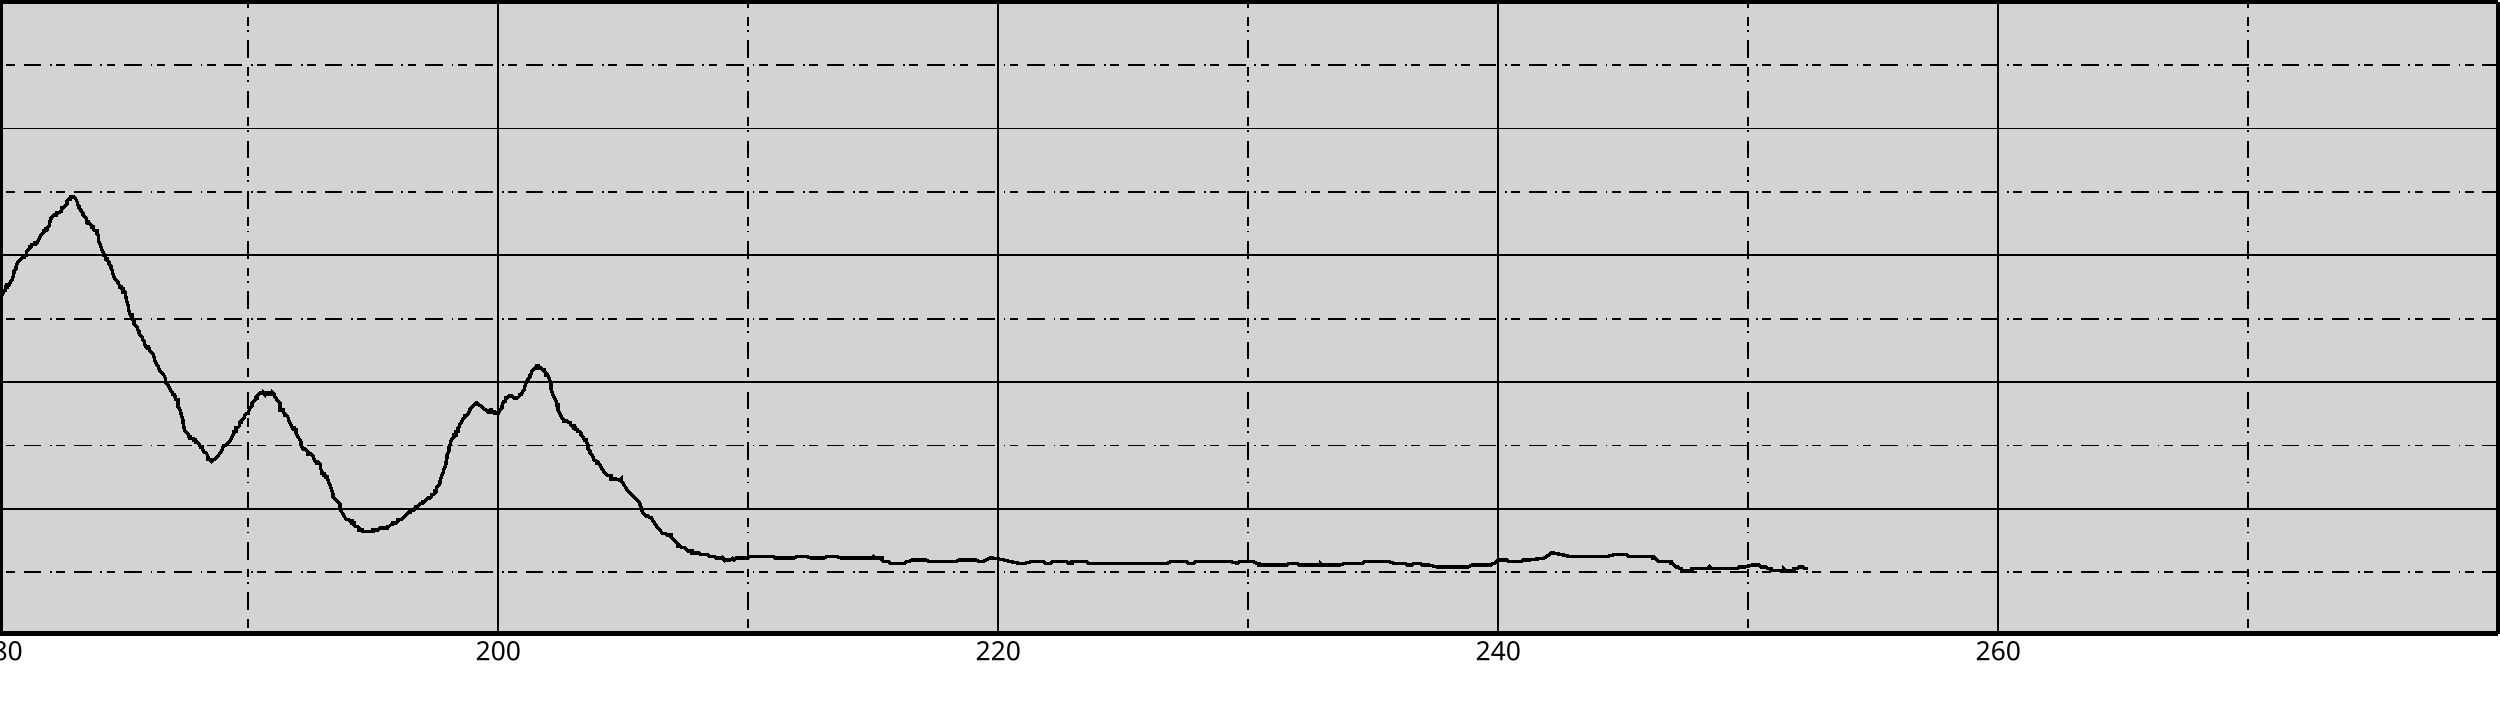
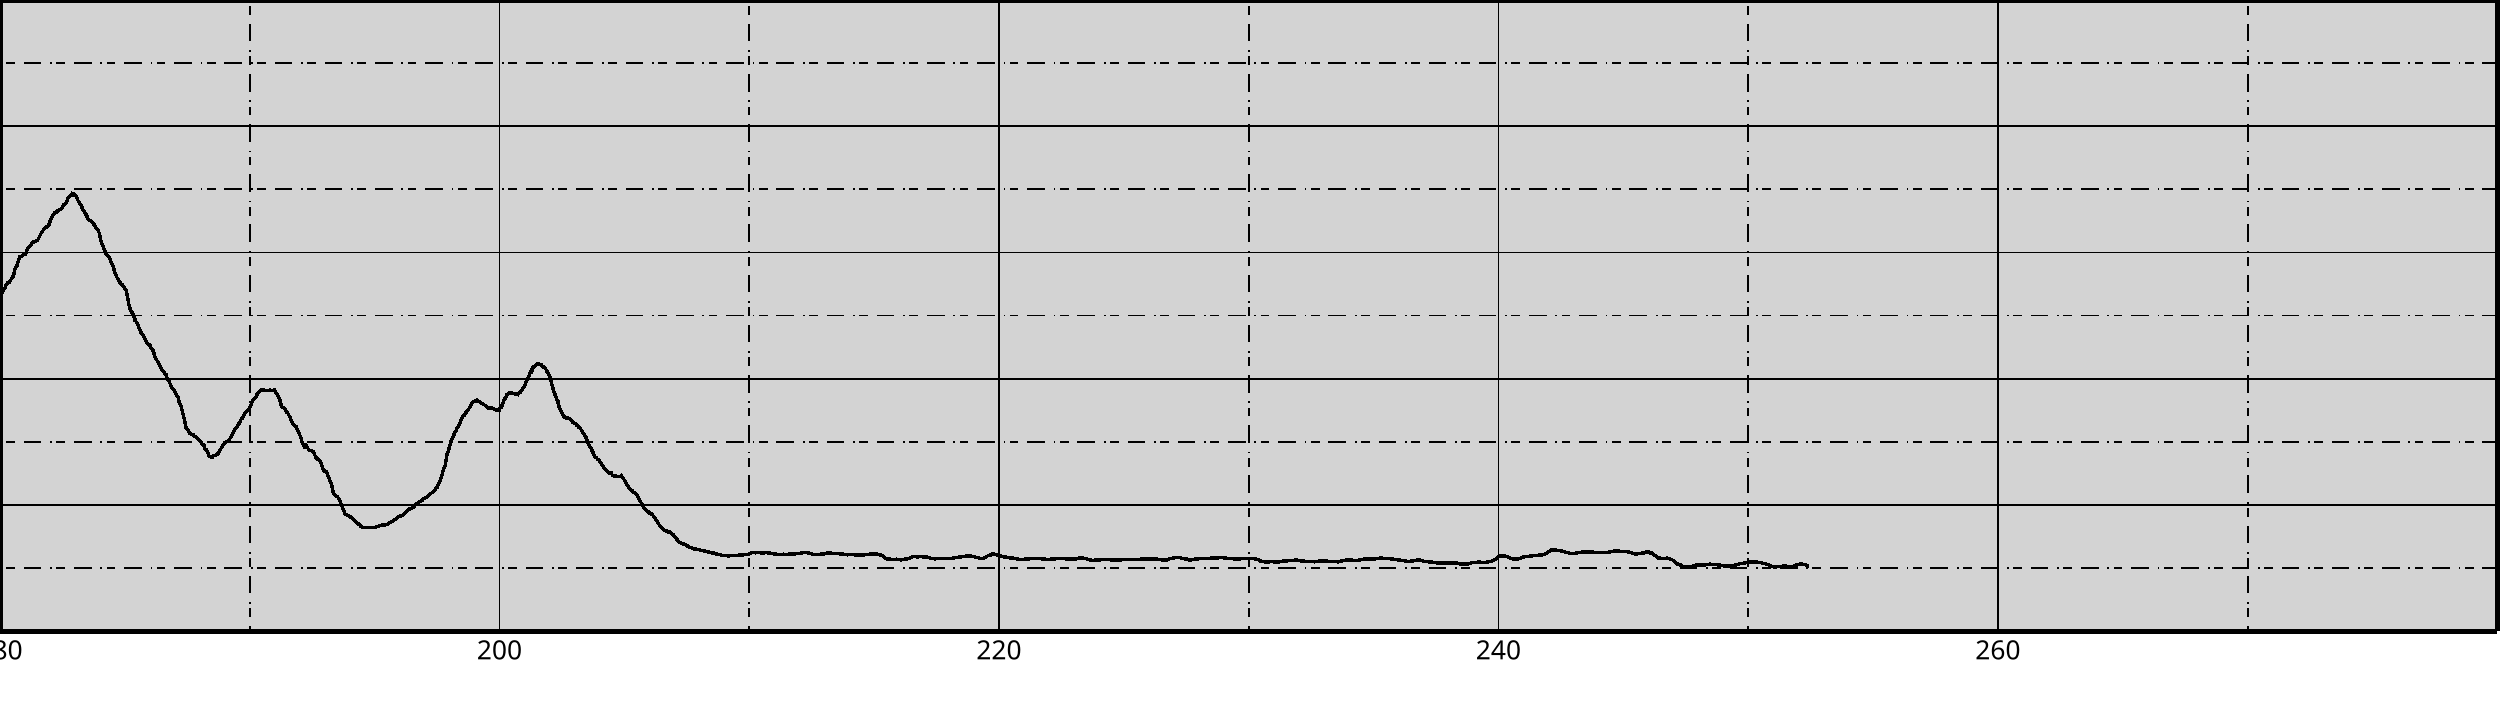
<svg xmlns="http://www.w3.org/2000/svg" height="400" width="1420">
  <g font-family="Libertinus Serif" font-size="15" id="world" shape-rendering="crispEdges">
    <g id="BG" />
    <g id="SB" transform="translate(0 360)">
-       <text text-anchor="middle" x="0" y="15">
+       <text text-anchor="middle" x="0" y="14.5">
180
</text>
-       <text text-anchor="middle" x="283" y="15">
+       <text text-anchor="middle" x="283.7" y="14.5">
200
</text>
-       <text text-anchor="middle" x="567" y="15">
+       <text text-anchor="middle" x="567.4" y="14.5">
220
</text>
-       <text text-anchor="middle" x="851" y="15">
+       <text text-anchor="middle" x="851.1" y="14.5">
240
</text>
-       <text text-anchor="middle" x="1135" y="15">
+       <text text-anchor="middle" x="1134.8" y="14.5">
260
</text>
    </g>
-     <g id="SD" transform="translate(0 360) scale(1 -1) scale(1 1)">
-       <path d="M0,0 L0,359 L1419,359 L1419,0 L0,0" fill="lightgray" id="bg" />
-       <path d="M0,0 L1419,0" stroke="black" stroke-width="3" />
-       <path d="M0,0 L0,359" stroke="black" stroke-width="3" />
-       <path d="M0,359 L1419,359" stroke="black" stroke-width="3" />
-       <path d="M1419,0 L1419,359" stroke="black" stroke-width="3" />
-       <path d="M0,0 L0,359" stroke="black" stroke-width="1" />
-       <path d="M283,0 L283,359" stroke="black" stroke-width="1" />
-       <path d="M567,0 L567,359" stroke="black" stroke-width="1" />
-       <path d="M851,0 L851,359" stroke="black" stroke-width="1" />
-       <path d="M1135,0 L1135,359" stroke="black" stroke-width="1" />
-       <path d="M141,0 L141,359" stroke="black" stroke-dasharray="1.0,2.5,5.0,5.0,10.0,5.0" />
-       <path d="M425,0 L425,359" stroke="black" stroke-dasharray="1.0,2.5,5.0,5.0,10.0,5.0" />
-       <path d="M709,0 L709,359" stroke="black" stroke-dasharray="1.0,2.5,5.0,5.0,10.0,5.0" />
-       <path d="M993,0 L993,359" stroke="black" stroke-dasharray="1.0,2.5,5.0,5.0,10.0,5.0" />
-       <path d="M1277,0 L1277,359" stroke="black" stroke-dasharray="1.0,2.5,5.0,5.0,10.0,5.0" />
-       <path d="M0,0 L1419,0" stroke="black" stroke-width="1" />
-       <path d="M0,71 L1419,71" stroke="black" stroke-width="1" />
-       <path d="M0,143 L1419,143" stroke="black" stroke-width="1" />
-       <path d="M0,215 L1419,215" stroke="black" stroke-width="1" />
-       <path d="M0,287 L1419,287" stroke="black" stroke-width="1" />
-       <path d="M0,35 L1419,35" stroke="black" stroke-dasharray="1.0,2.5,5.0,5.0,10.0,5.0" />
-       <path d="M0,107 L1419,107" stroke="black" stroke-dasharray="1.0,2.5,5.0,5.0,10.0,5.0" />
-       <path d="M0,179 L1419,179" stroke="black" stroke-dasharray="1.0,2.5,5.0,5.0,10.0,5.0" />
-       <path d="M0,251 L1419,251" stroke="black" stroke-dasharray="1.0,2.5,5.0,5.0,10.0,5.0" />
-       <path d="M0,323 L1419,323" stroke="black" stroke-dasharray="1.0,2.5,5.0,5.0,10.0,5.0" />
-       <path d="M0,190 L0,190 L0,191 L0,191 L0,191 L1,192 L2,194 L2,194 L2,194 L2,195 L2,195 L3,195 L3,197 L3,197 L4,197 L4,197 L4,198 L4,198 L5,198 L5,198 L5,198 L6,200 L6,200 L7,201 L7,201 L7,201 L8,205 L8,206 L9,207 L9,208 L10,211 L11,212 L11,212 L11,212 L12,213 L12,213 L12,213 L12,213 L13,214 L13,214 L13,214 L13,214 L14,214 L14,214 L14,215 L15,215 L15,217 L15,217 L16,218 L17,219 L17,219 L17,220 L17,220 L18,220 L18,220 L18,221 L18,221 L18,221 L19,221 L19,221 L19,221 L19,221 L19,221 L20,221 L20,221 L20,222 L21,222 L21,222 L23,226 L24,227 L24,227 L25,228 L25,229 L25,229 L25,229 L26,229 L26,229 L26,229 L26,229 L26,230 L27,230 L27,230 L27,230 L27,230 L27,231 L28,232 L28,233 L29,236 L30,237 L31,238 L31,238 L32,238 L32,238 L32,238 L32,239 L32,239 L33,239 L35,240 L35,240 L35,242 L36,242 L36,242 L37,243 L38,244 L38,245 L38,246 L39,247 L40,247 L40,247 L40,247 L40,248 L41,248 L41,248 L42,248 L42,248 L43,247 L44,245 L44,244 L45,243 L45,242 L46,241 L46,241 L46,241 L46,240 L46,240 L47,239 L47,238 L48,237 L48,237 L49,236 L49,235 L49,234 L50,234 L50,234 L50,233 L50,233 L50,233 L51,233 L51,233 L51,233 L52,232 L52,232 L52,232 L52,231 L53,231 L53,231 L53,230 L53,230 L54,229 L54,229 L55,229 L55,228 L55,227 L56,226 L56,225 L56,223 L57,221 L58,218 L59,216 L59,216 L59,215 L60,215 L60,214 L60,213 L61,213 L61,212 L62,211 L62,210 L63,209 L63,208 L64,206 L64,205 L65,202 L65,202 L66,201 L67,200 L67,200 L67,199 L68,198 L68,198 L68,197 L68,197 L69,197 L69,197 L69,197 L69,196 L69,196 L70,196 L70,195 L70,194 L71,194 L72,189 L73,186 L73,184 L74,181 L74,181 L75,181 L75,180 L75,179 L76,178 L76,176 L76,176 L77,175 L78,174 L78,173 L79,172 L79,171 L80,169 L80,169 L81,168 L81,167 L82,166 L82,165 L82,165 L83,163 L84,163 L84,162 L84,162 L85,162 L85,162 L85,161 L86,160 L86,160 L87,159 L88,155 L89,153 L90,152 L90,151 L91,149 L93,147 L94,145 L94,145 L94,143 L95,142 L96,140 L97,138 L97,138 L98,137 L98,136 L99,136 L99,136 L100,133 L101,133 L101,129 L102,128 L104,121 L104,120 L105,115 L106,114 L107,113 L107,112 L107,112 L107,112 L107,112 L108,112 L108,111 L108,111 L109,111 L109,111 L110,111 L110,110 L111,110 L111,109 L112,109 L113,108 L113,108 L113,108 L114,106 L115,106 L115,106 L115,105 L115,105 L116,103 L116,103 L117,103 L118,101 L118,99 L119,99 L120,98 L120,98 L121,99 L121,99 L121,99 L122,99 L122,99 L122,99 L123,100 L123,100 L123,100 L126,104 L127,107 L128,107 L129,108 L130,109 L131,110 L132,112 L133,114 L133,115 L134,115 L134,117 L135,117 L135,117 L135,117 L135,117 L135,117 L136,118 L136,120 L137,120 L137,120 L137,121 L138,122 L139,123 L139,123 L139,124 L139,124 L139,124 L140,125 L140,125 L141,125 L141,126 L142,128 L142,128 L143,129 L143,131 L143,131 L144,132 L144,132 L145,133 L145,133 L145,134 L146,134 L146,135 L147,136 L148,137 L148,137 L149,137 L150,136 L150,137 L151,136 L152,136 L152,136 L152,137 L153,137 L153,137 L154,136 L154,136 L154,136 L155,136 L155,137 L155,137 L156,136 L156,136 L156,136 L156,135 L156,135 L158,132 L159,131 L159,129 L159,127 L160,127 L161,127 L161,126 L162,125 L162,124 L163,124 L164,122 L164,121 L165,119 L166,117 L167,117 L167,116 L168,116 L168,116 L168,114 L171,109 L171,107 L172,105 L173,105 L174,104 L174,104 L174,104 L175,103 L175,103 L175,102 L175,102 L176,102 L176,102 L176,102 L176,102 L176,102 L177,102 L178,101 L178,101 L178,100 L179,98 L179,98 L179,98 L179,98 L180,98 L180,98 L180,98 L180,97 L180,97 L181,97 L181,97 L182,96 L182,95 L182,94 L183,92 L183,91 L183,91 L184,91 L184,90 L184,90 L185,90 L185,90 L185,89 L186,89 L186,88 L186,88 L188,83 L189,80 L189,78 L190,77 L191,76 L193,74 L193,71 L196,66 L196,66 L197,65 L197,65 L197,65 L198,65 L198,65 L198,65 L198,65 L198,65 L198,65 L199,64 L199,64 L199,64 L200,64 L200,63 L200,63 L201,63 L201,62 L201,62 L201,62 L201,62 L202,61 L202,61 L202,61 L203,61 L203,61 L203,61 L203,61 L204,60 L204,60 L204,59 L205,59 L205,59 L205,59 L206,59 L206,58 L207,58 L207,58 L208,58 L208,58 L208,58 L209,58 L210,58 L210,58 L210,58 L211,58 L212,58 L212,58 L212,59 L213,59 L213,59 L213,59 L214,59 L214,59 L214,59 L215,59 L215,59 L215,59 L216,60 L216,60 L218,60 L218,60 L218,60 L219,60 L219,60 L220,60 L220,60 L220,61 L220,61 L221,61 L222,62 L222,62 L222,62 L223,62 L223,62 L223,62 L223,63 L224,63 L225,63 L226,64 L226,65 L226,65 L227,65 L228,65 L228,65 L228,65 L228,65 L229,66 L229,66 L230,67 L231,68 L232,69 L232,69 L232,69 L233,69 L233,70 L235,70 L236,72 L236,72 L237,72 L238,73 L239,74 L239,74 L240,74 L240,75 L241,75 L241,75 L242,76 L243,77 L243,77 L244,77 L245,78 L245,78 L245,79 L246,79 L246,79 L247,80 L247,81 L248,81 L248,81 L248,83 L249,84 L250,86 L250,87 L251,90 L252,92 L252,93 L253,95 L254,101 L254,102 L255,104 L255,106 L256,108 L256,108 L256,108 L256,109 L257,111 L257,111 L258,112 L258,113 L258,113 L259,113 L259,115 L259,115 L260,115 L260,117 L261,118 L261,119 L262,120 L263,122 L263,122 L263,122 L264,123 L264,124 L265,124 L266,125 L267,127 L267,128 L268,129 L269,130 L270,131 L270,131 L270,131 L271,131 L276,127 L277,126 L277,126 L278,127 L279,127 L279,126 L279,126 L280,126 L280,126 L281,126 L281,125 L282,125 L282,125 L283,125 L283,125 L284,127 L284,127 L285,128 L285,129 L286,132 L287,132 L287,134 L288,134 L289,135 L290,135 L291,135 L291,135 L291,135 L291,135 L292,134 L293,134 L293,134 L294,134 L295,135 L295,135 L295,135 L295,136 L295,136 L296,136 L297,138 L297,138 L297,138 L298,139 L298,140 L299,143 L299,143 L299,143 L300,144 L300,145 L301,146 L301,147 L301,147 L302,148 L302,149 L303,150 L303,150 L303,150 L304,151 L304,151 L305,151 L305,151 L305,151 L305,151 L305,152 L306,152 L306,151 L306,151 L306,151 L307,151 L308,150 L308,150 L308,150 L309,150 L309,149 L309,149 L309,149 L310,148 L310,147 L310,147 L311,147 L312,145 L313,142 L313,141 L313,139 L314,136 L315,134 L315,134 L316,132 L316,130 L317,130 L317,128 L317,127 L318,125 L319,123 L320,122 L320,122 L320,122 L320,121 L321,121 L322,121 L323,120 L324,120 L324,119 L324,119 L325,118 L325,118 L325,118 L326,118 L326,118 L326,117 L327,117 L327,117 L327,116 L327,116 L327,116 L328,116 L328,116 L328,115 L329,115 L329,115 L330,114 L330,113 L331,112 L331,112 L332,110 L333,110 L333,109 L334,107 L334,105 L335,104 L335,103 L336,102 L336,102 L337,100 L337,99 L337,99 L339,98 L339,97 L339,97 L340,97 L340,97 L340,97 L343,92 L344,91 L345,90 L346,90 L347,90 L347,88 L349,88 L350,88 L352,87 L352,87 L353,88 L353,87 L356,82 L358,80 L359,79 L359,79 L361,77 L362,76 L363,75 L365,69 L367,67 L368,67 L368,67 L368,67 L369,66 L370,66 L371,64 L373,61 L375,59 L376,57 L378,57 L379,56 L379,56 L379,56 L379,56 L379,56 L380,56 L380,56 L380,56 L380,56 L381,56 L381,55 L381,55 L382,54 L382,54 L383,53 L384,52 L384,52 L385,51 L385,50 L386,50 L387,49 L387,49 L388,49 L388,49 L388,49 L388,49 L388,49 L388,49 L389,49 L390,48 L390,48 L390,48 L391,47 L391,47 L392,47 L392,47 L393,47 L393,47 L393,46 L394,46 L394,46 L395,46 L395,46 L397,46 L398,45 L399,45 L401,45 L402,45 L402,45 L403,44 L404,44 L405,44 L405,44 L405,44 L406,44 L406,44 L406,44 L407,43 L407,43 L409,43 L409,43 L409,43 L409,43 L410,43 L410,43 L411,42 L411,43 L412,42 L413,42 L413,42 L413,42 L414,42 L414,42 L414,42 L414,42 L414,42 L414,42 L414,42 L414,42 L415,42 L416,43 L416,43 L417,42 L417,42 L417,42 L417,42 L417,42 L417,42 L418,43 L418,43 L418,43 L418,43 L419,43 L420,43 L420,43 L420,43 L420,43 L421,43 L421,43 L422,43 L422,43 L422,43 L423,43 L423,43 L423,43 L423,43 L423,43 L423,43 L424,43 L426,44 L426,44 L427,44 L427,44 L428,44 L428,44 L429,44 L429,44 L429,44 L429,44 L429,44 L430,44 L430,44 L430,44 L431,44 L432,44 L433,44 L434,44 L435,44 L435,44 L435,44 L436,44 L436,44 L436,44 L437,44 L438,44 L438,44 L439,44 L439,44 L440,43 L441,43 L442,43 L442,43 L442,43 L444,43 L445,43 L446,43 L447,43 L450,43 L451,43 L453,44 L455,44 L455,44 L456,44 L457,44 L457,44 L458,44 L458,44 L461,43 L461,43 L461,43 L463,43 L468,43 L470,44 L472,44 L474,44 L474,44 L474,44 L475,44 L475,44 L478,43 L480,43 L480,43 L480,43 L481,43 L483,43 L483,43 L483,43 L483,43 L483,43 L484,43 L484,43 L484,43 L484,43 L484,43 L485,43 L485,43 L485,43 L486,43 L486,43 L486,43 L487,43 L487,43 L487,43 L488,43 L488,43 L488,43 L488,43 L489,43 L490,43 L490,43 L490,43 L491,43 L494,43 L494,43 L495,43 L496,44 L497,43 L497,43 L497,43 L498,43 L498,43 L498,43 L499,43 L499,43 L499,43 L499,43 L500,43 L500,43 L501,43 L501,42 L502,41 L502,41 L503,41 L504,41 L504,41 L504,41 L504,41 L505,41 L506,40 L507,40 L508,40 L508,40 L509,40 L510,40 L510,40 L511,40 L514,40 L514,40 L515,41 L516,41 L518,42 L519,42 L519,42 L520,42 L521,42 L521,42 L522,42 L522,42 L523,42 L523,42 L524,42 L524,42 L525,42 L525,42 L526,42 L528,41 L529,41 L530,41 L530,41 L531,41 L532,41 L533,41 L533,41 L534,41 L534,41 L534,41 L534,41 L534,41 L534,41 L534,41 L534,41 L535,41 L535,41 L536,41 L537,41 L538,41 L539,41 L539,41 L540,41 L541,41 L543,41 L545,42 L548,42 L549,42 L550,42 L551,42 L553,42 L553,42 L554,42 L554,42 L556,41 L558,41 L560,42 L562,43 L562,43 L563,43 L564,43 L570,42 L574,41 L574,41 L579,40 L579,40 L580,40 L580,40 L581,40 L582,40 L582,40 L582,40 L586,41 L587,41 L587,41 L587,41 L588,41 L588,41 L588,41 L589,41 L589,41 L589,41 L590,41 L591,41 L592,41 L593,41 L593,41 L594,40 L595,40 L597,40 L597,40 L598,41 L599,41 L600,41 L601,41 L602,41 L603,41 L603,41 L603,41 L604,41 L604,41 L604,41 L605,41 L605,41 L605,41 L606,41 L606,41 L607,40 L607,40 L607,40 L608,40 L609,40 L609,40 L609,41 L609,41 L610,41 L611,41 L611,41 L612,41 L613,41 L615,41 L616,41 L617,41 L618,40 L619,40 L620,40 L621,40 L624,40 L624,40 L626,40 L626,40 L626,40 L627,40 L627,40 L627,40 L628,40 L630,40 L634,40 L637,40 L638,40 L641,40 L641,40 L641,40 L643,40 L644,40 L644,40 L644,40 L645,40 L651,40 L651,40 L651,40 L657,40 L662,40 L663,40 L665,41 L668,41 L669,41 L672,41 L672,41 L672,41 L672,41 L672,41 L672,41 L673,41 L673,41 L673,41 L674,41 L674,41 L675,40 L675,40 L676,40 L677,40 L677,40 L678,40 L679,41 L679,41 L679,41 L681,41 L681,41 L692,41 L692,41 L694,41 L694,41 L696,41 L699,41 L703,40 L704,41 L704,41 L705,41 L706,41 L707,41 L707,41 L708,41 L708,41 L712,41 L712,41 L712,41 L714,40 L715,40 L715,39 L716,39 L716,39 L717,39 L717,39 L718,39 L719,39 L720,39 L720,39 L721,39 L722,39 L723,39 L723,39 L724,39 L725,39 L726,39 L726,39 L727,39 L728,39 L728,39 L729,39 L729,39 L730,39 L730,39 L731,39 L732,40 L732,40 L733,40 L733,40 L734,40 L734,40 L734,40 L735,40 L735,40 L737,40 L738,39 L739,39 L739,39 L739,39 L740,39 L741,39 L741,39 L743,39 L743,39 L743,39 L744,39 L744,39 L745,39 L745,39 L747,39 L750,39 L750,40 L751,39 L751,39 L752,39 L752,39 L753,39 L760,39 L761,39 L761,39 L761,39 L764,40 L764,40 L765,40 L765,40 L766,40 L770,40 L774,40 L775,41 L776,41 L777,41 L778,41 L779,41 L780,41 L780,41 L781,41 L784,41 L789,41 L792,40 L798,40 L799,39 L799,39 L799,39 L799,39 L800,39 L800,39 L801,39 L801,39 L801,39 L801,39 L802,39 L802,39 L803,40 L804,40 L804,40 L804,40 L804,40 L806,40 L806,40 L806,40 L806,40 L807,40 L808,39 L809,39 L809,39 L810,39 L810,39 L810,39 L810,39 L811,39 L811,39 L811,39 L812,39 L816,38 L817,38 L817,38 L817,38 L818,38 L818,38 L819,38 L820,38 L821,38 L823,38 L823,38 L824,38 L824,38 L825,38 L825,38 L826,38 L826,38 L826,38 L826,38 L826,38 L826,38 L828,38 L829,38 L830,38 L834,38 L836,39 L837,39 L837,39 L838,39 L838,39 L838,39 L838,39 L839,39 L839,39 L839,39 L839,39 L839,39 L840,39 L840,39 L841,39 L841,39 L843,39 L843,39 L844,39 L844,39 L845,39 L845,39 L845,39 L845,39 L845,39 L846,39 L846,39 L847,39 L847,39 L847,39 L847,39 L847,39 L847,39 L848,40 L849,40 L850,41 L851,42 L851,42 L852,42 L853,42 L853,42 L854,42 L854,42 L854,42 L854,42 L854,42 L854,42 L855,42 L855,42 L855,42 L855,42 L856,42 L857,41 L857,41 L858,41 L858,41 L858,41 L859,41 L859,41 L859,41 L859,41 L859,41 L860,41 L860,41 L860,41 L861,41 L861,41 L861,41 L861,41 L862,41 L862,41 L862,41 L862,41 L862,41 L862,41 L862,41 L864,41 L865,42 L865,42 L866,42 L866,42 L866,42 L866,42 L866,42 L866,42 L867,42 L868,42 L869,42 L877,43 L880,45 L881,46 L881,46 L882,46 L887,45 L887,45 L891,44 L892,44 L893,44 L894,44 L898,44 L899,44 L900,44 L900,44 L901,44 L910,44 L912,44 L913,44 L917,45 L923,45 L924,45 L925,44 L928,44 L929,44 L929,44 L930,44 L934,44 L935,44 L936,44 L936,44 L937,44 L939,44 L939,43 L940,43 L942,41 L942,41 L943,41 L944,41 L945,41 L946,41 L946,41 L947,41 L947,41 L947,41 L948,41 L949,41 L949,40 L950,40 L951,39 L951,39 L952,38 L953,38 L953,38 L954,37 L955,37 L955,36 L957,36 L958,36 L958,36 L958,36 L958,36 L958,36 L958,36 L959,36 L959,36 L959,36 L959,36 L960,36 L960,36 L960,36 L961,36 L961,36 L961,36 L961,37 L962,37 L962,37 L963,37 L964,37 L964,37 L965,37 L966,37 L966,37 L967,37 L967,37 L967,37 L969,37 L970,37 L971,38 L971,38 L971,38 L972,37 L973,37 L974,37 L975,37 L975,37 L975,37 L976,37 L978,37 L978,37 L980,37 L980,37 L980,37 L980,37 L981,37 L981,37 L981,37 L984,37 L985,37 L985,37 L987,37 L988,38 L990,38 L990,38 L991,38 L991,38 L991,38 L995,39 L996,39 L996,39 L997,39 L997,39 L997,39 L997,39 L998,39 L998,39 L998,39 L998,39 L999,39 L1000,38 L1001,38 L1001,38 L1002,38 L1002,38 L1002,38 L1003,38 L1003,38 L1003,38 L1004,37 L1005,37 L1006,37 L1006,36 L1006,36 L1007,36 L1007,36 L1008,36 L1009,36 L1009,36 L1010,36 L1010,36 L1011,36 L1011,36 L1011,36 L1011,36 L1011,36 L1012,36 L1013,36 L1013,37 L1014,36 L1014,36 L1015,36 L1015,36 L1015,36 L1015,36 L1016,36 L1016,36 L1016,36 L1017,36 L1017,36 L1017,36 L1018,36 L1018,36 L1018,36 L1018,36 L1019,36 L1019,36 L1019,36 L1019,36 L1019,37 L1019,37 L1020,37 L1020,37 L1021,37 L1021,37 L1022,38 L1022,38 L1022,38 L1022,38 L1023,38 L1023,38 L1023,38 L1023,38 L1024,38 L1025,37 L1025,37 L1025,37 L1027,37 L1027,37 L1027,37 L1027,37" fill="transparent" id="track" stroke="black" stroke-width="2" />
+     <g id="SD" transform="translate(0 0)">
+       <path d="M0,0 L0,358.5 L1418.5,358.5 L1418.5,0 L0,0" fill="lightgray" id="bg" />
+       <path d="M0,0 L1418.5,0" stroke="black" stroke-width="3" />
+       <path d="M0,0 L0,358.5" stroke="black" stroke-width="3" />
+       <path d="M0,358.5 L1418.5,358.5" stroke="black" stroke-width="3" />
+       <path d="M1418.5,0 L1418.5,358.5" stroke="black" stroke-width="3" />
+       <path d="M0,0 L0,358.5" stroke="black" stroke-width="1" />
+       <path d="M283.7,0 L283.7,358.5" stroke="black" stroke-width="1" />
+       <path d="M567.4,0 L567.4,358.5" stroke="black" stroke-width="1" />
+       <path d="M851.1,0 L851.1,358.5" stroke="black" stroke-width="1" />
+       <path d="M1134.8,0 L1134.8,358.5" stroke="black" stroke-width="1" />
+       <path d="M141.85,0 L141.85,358.5" stroke="black" stroke-dasharray="1.0,2.5,5.0,5.0,10.0,5.0" />
+       <path d="M425.55,0 L425.55,358.5" stroke="black" stroke-dasharray="1.0,2.5,5.0,5.0,10.0,5.0" />
+       <path d="M709.25,0 L709.25,358.5" stroke="black" stroke-dasharray="1.0,2.5,5.0,5.0,10.0,5.0" />
+       <path d="M992.95,0 L992.95,358.5" stroke="black" stroke-dasharray="1.0,2.5,5.0,5.0,10.0,5.0" />
+       <path d="M1276.65,0 L1276.65,358.5" stroke="black" stroke-dasharray="1.0,2.5,5.0,5.0,10.0,5.0" />
+       <path d="M0,358.5 L1418.5,358.5" stroke="black" stroke-width="1" />
+       <path d="M0,286.8 L1418.5,286.8" stroke="black" stroke-width="1" />
+       <path d="M0,215.1 L1418.5,215.1" stroke="black" stroke-width="1" />
+       <path d="M0,143.4 L1418.5,143.4" stroke="black" stroke-width="1" />
+       <path d="M0,71.7 L1418.5,71.7" stroke="black" stroke-width="1" />
+       <path d="M0,322.65 L1418.5,322.65" stroke="black" stroke-dasharray="1.0,2.5,5.0,5.0,10.0,5.0" />
+       <path d="M0,250.95 L1418.5,250.95" stroke="black" stroke-dasharray="1.0,2.5,5.0,5.0,10.0,5.0" />
+       <path d="M0,179.25 L1418.5,179.25" stroke="black" stroke-dasharray="1.0,2.5,5.0,5.0,10.0,5.0" />
+       <path d="M0,107.55 L1418.5,107.55" stroke="black" stroke-dasharray="1.0,2.5,5.0,5.0,10.0,5.0" />
+       <path d="M0,35.85 L1418.5,35.85" stroke="black" stroke-dasharray="1.0,2.5,5.0,5.0,10.0,5.0" />
+       <path d="M0.155,167.964 L0.155,167.964 L0.303,167.664 L0.415,167.617 L0.742,167.13 L1.181,166.409 L2.067,164.687 L2.209,164.352 L2.536,163.908 L2.691,163.741 L2.844,163.338 L3.076,162.863 L3.411,161.774 L3.976,161.182 L4.124,160.798 L4.244,160.798 L4.365,160.72 L4.9,160.63 L5.063,160.548 L5.252,160.548 L5.43,160.292 L6.409,158.428 L6.861,157.838 L7.103,157.22 L7.314,157.131 L7.521,157.131 L8.307,153.539 L8.844,152.106 L9.637,150.893 L9.879,150.092 L10.876,146.936 L11.019,146.665 L11.211,145.929 L11.439,145.929 L12.002,145.598 L12.288,145.386 L12.437,145.386 L12.634,144.926 L13.284,144.493 L13.499,144.493 L13.735,144.573 L13.983,144.429 L14.346,144.456 L14.71,144.065 L14.878,143.402 L15.092,143.069 L15.462,141.625 L15.595,141.281 L16.781,140.272 L17.401,139.294 L17.606,138.976 L17.796,138.681 L17.973,138.249 L18.135,138.04 L18.273,138.04 L18.661,137.377 L18.873,137.377 L18.959,137.377 L19.163,137.377 L19.276,137.377 L19.383,137.377 L19.626,137.211 L19.769,137.211 L20.17,137.211 L20.773,136.825 L20.963,136.757 L21.186,136.512 L21.434,136.306 L23.428,132.358 L24.066,131.372 L24.347,131.059 L25.038,129.873 L25.283,129.556 L25.51,129.265 L25.877,129.069 L26.13,129.069 L26.423,128.865 L26.645,128.865 L26.843,128.865 L26.974,128.596 L27.356,127.885 L27.548,127.885 L27.692,127.885 L27.83,127.885 L27.969,127.572 L28.127,126.645 L28.55,125.336 L29.903,122.662 L30.906,121.062 L31.029,120.766 L31.269,120.766 L32.189,120.288 L32.286,120.288 L32.486,120.026 L32.627,119.802 L32.846,119.592 L33.326,119.342 L35.168,118.308 L35.397,117.925 L35.828,116.72 L36.237,116.23 L36.557,116.23 L37.552,115.183 L37.994,114.273 L38.264,113.28 L38.74,112.241 L39.716,111.3 L40.002,111.3 L40.468,110.914 L40.658,110.862 L40.87,110.439 L41.128,109.939 L41.475,110.17 L42.079,110.083 L42.443,110.501 L43.371,111.514 L44.118,113.628 L44.738,114.516 L45.067,115.445 L45.417,115.918 L46.143,116.851 L46.317,117.359 L46.491,117.778 L46.637,118.157 L46.778,118.157 L47.231,119.248 L47.666,119.867 L48.734,121.699 L48.938,121.699 L49.297,122.609 L49.466,123.012 L49.651,124.127 L50.007,124.32 L50.218,124.575 L50.682,125.062 L50.794,125.062 L50.938,125.199 L51.091,125.335 L51.222,125.335 L51.776,125.798 L52.326,126.463 L52.438,126.463 L52.687,126.598 L52.813,126.844 L53.207,127.358 L53.399,127.358 L53.632,127.931 L53.896,128.409 L54.337,129.142 L54.705,129.8 L55.063,129.8 L55.578,130.604 L55.967,131.698 L56.46,132.397 L56.646,133.726 L56.89,135.068 L57.319,136.958 L58.458,139.842 L59.312,141.808 L59.55,142.543 L59.746,143.303 L59.996,143.579 L60.209,144.462 L60.707,144.846 L61.598,145.644 L61.869,146.083 L62.612,147.151 L62.952,148.715 L63.424,149.719 L63.907,150.163 L64.599,152.3 L64.844,153.728 L65.52,155.796 L65.646,155.796 L66.092,156.984 L67.019,158.56 L67.225,158.674 L67.608,159.406 L68.098,160.504 L68.355,160.504 L68.605,161.182 L68.941,161.713 L69.122,161.713 L69.298,161.713 L69.509,161.713 L69.716,162.234 L69.895,162.398 L70.306,162.53 L70.538,163.306 L70.745,164.043 L71.463,164.229 L72.451,168.779 L73.16,172.745 L73.459,174.026 L74.368,176.78 L74.662,177.287 L74.988,177.287 L75.632,178.664 L75.863,179.413 L76.287,180.67 L76.529,181.795 L76.884,181.795 L77.466,183.099 L78.258,184.278 L78.589,185.368 L79.114,186.441 L79.328,187.095 L80.01,189.025 L80.284,189.025 L81.267,190.08 L81.552,190.774 L82.322,192.724 L82.6,193.061 L82.842,193.385 L83.289,194.79 L84.134,195.38 L84.786,196.066 L84.919,196.066 L85.136,196.066 L85.279,196.533 L85.438,197.12 L86.047,197.993 L86.707,198.537 L87.12,199.706 L88.339,203.556 L89.844,205.689 L90.263,206.568 L90.607,207.38 L91.678,209.635 L93.328,211.699 L94.029,212.795 L94.484,212.795 L94.862,215.087 L95.728,215.996 L96.858,218.45 L97.493,219.956 L97.682,220.119 L98.485,221.298 L98.857,221.788 L99.086,221.788 L99.389,222.618 L100.353,224.835 L101.067,225.349 L101.923,229.204 L102.704,230.271 L104.321,236.7 L104.66,237.819 L105.713,243.038 L106.533,243.94 L107.252,245.263 L107.525,245.939 L107.616,245.939 L107.725,246.2 L107.936,246.2 L108.082,246.2 L108.589,246.72 L108.816,246.72 L109.048,246.827 L109.521,247.121 L109.978,247.121 L110.455,247.741 L111.234,248.276 L111.731,248.812 L112.186,248.971 L113.014,250.215 L113.248,250.215 L113.481,250.272 L114.546,251.703 L115.073,252.384 L115.344,252.384 L115.659,252.91 L115.82,252.91 L116.409,254.969 L116.899,255.356 L117.287,255.356 L118.191,257.313 L118.832,259.199 L119.717,259.515 L120.361,259.815 L120.492,259.815 L121.145,258.884 L121.45,258.884 L121.607,258.884 L121.996,258.813 L122.351,258.813 L122.617,258.775 L123.348,257.865 L123.619,257.865 L123.913,257.865 L126.02,253.794 L127.882,251.165 L128.591,250.938 L129.449,250.556 L130.494,249.275 L131.179,248.149 L132.301,245.803 L133.119,244.159 L133.94,243.41 L134.421,242.878 L134.927,241.502 L135.229,241.163 L135.367,241.163 L135.501,241.163 L135.63,240.792 L135.888,240.792 L136.312,239.81 L136.594,238.644 L137.301,237.813 L137.489,237.813 L137.692,237.574 L138.402,236.021 L138.982,234.894 L139.066,234.894 L139.214,234.39 L139.353,234.261 L139.42,234.261 L140.019,233.666 L140.37,233.181 L141.021,232.795 L141.337,232.275 L142.146,230.656 L142.678,229.787 L142.974,228.822 L143.52,227.435 L143.867,226.875 L144.463,226.274 L144.887,226.274 L145.33,225.452 L145.657,224.842 L145.88,224.17 L146.071,224.17 L146.648,223.303 L147.277,222.387 L147.984,221.654 L148.945,221.248 L149.542,221.324 L149.984,221.739 L150.162,221.613 L151.157,221.786 L152.084,221.771 L152.439,221.792 L152.732,221.677 L153.164,221.641 L153.821,221.665 L154.048,221.813 L154.307,221.813 L154.65,221.813 L155.214,221.692 L155.539,221.561 L155.751,221.429 L155.959,221.917 L156.254,222.339 L156.4,222.339 L156.598,222.834 L156.746,222.9 L158.588,226.308 L159.052,227.445 L159.427,228.791 L159.789,230.834 L160.607,231.333 L161.103,231.333 L161.77,231.996 L162.271,233.121 L162.856,234.196 L163.249,234.196 L164.053,235.799 L164.778,237.018 L165.497,239.091 L166.537,240.848 L167.405,241.593 L167.775,242.249 L168.044,242.249 L168.334,242.249 L168.842,244 L171.232,249.179 L171.539,251.375 L172.739,253.452 L173.827,252.881 L174.078,253.992 L174.336,253.992 L174.579,254.402 L174.949,254.736 L175.52,255.389 L175.685,255.664 L175.831,255.893 L175.962,255.893 L176.121,255.893 L176.375,255.893 L176.667,255.918 L176.846,255.895 L177.754,256.306 L178.119,256.872 L178.303,257.16 L178.655,258.156 L179.449,259.857 L179.625,259.932 L179.763,260.322 L179.904,260.322 L180.019,260.592 L180.351,260.592 L180.501,260.592 L180.665,260.813 L180.82,260.813 L181.002,261.12 L181.48,261.38 L181.969,262.277 L182.556,263.407 L182.827,264.497 L183.457,266.33 L183.658,267.23 L183.823,267.23 L183.987,267.481 L184.408,267.668 L184.734,267.668 L184.998,267.815 L185.576,267.998 L185.823,269.109 L185.965,269.109 L186.169,269.817 L186.392,270.312 L188.458,275.548 L188.963,278.375 L189.445,280.569 L190.425,281.148 L191.705,282.247 L192.938,283.807 L193.836,286.614 L195.993,291.87 L196.184,291.993 L196.973,292.6 L197.513,292.701 L197.866,292.83 L197.994,292.956 L198.137,292.956 L198.348,293.088 L198.407,293.088 L198.463,293.088 L198.827,293.328 L198.984,293.649 L199.334,293.957 L199.57,293.957 L200.02,294.342 L200.55,294.876 L200.764,295.279 L201.183,295.455 L201.385,295.702 L201.558,295.883 L201.734,296.159 L201.894,296.3 L202.458,296.792 L202.647,296.934 L202.866,297.225 L202.973,297.225 L203.344,297.351 L203.459,297.487 L203.598,297.487 L204.389,298.195 L204.512,298.342 L204.766,298.738 L205.327,298.89 L205.606,299.109 L205.852,299.364 L206.604,299.576 L206.908,299.596 L207.098,299.596 L207.539,299.658 L208.275,299.676 L208.39,299.676 L208.758,299.673 L209.589,299.723 L210.421,299.673 L210.788,299.676 L210.904,299.676 L211.64,299.658 L212.081,299.596 L212.271,299.596 L212.574,299.576 L213.327,299.364 L213.572,299.364 L213.852,299.184 L214.413,299.063 L214.667,298.992 L214.789,298.992 L215.581,298.619 L215.72,298.619 L215.835,298.619 L216.644,298.357 L216.905,298.308 L217.961,298.208 L218.197,298.208 L218.695,298.138 L218.985,298.099 L219.574,298.018 L219.927,297.754 L220.336,297.601 L220.466,297.45 L220.666,297.311 L221.576,296.8 L222.391,296.482 L222.602,296.313 L222.744,296.313 L223.026,296.124 L223.295,295.906 L223.418,295.613 L223.821,295.29 L224.186,295.192 L225.002,294.847 L226.168,293.71 L226.415,293.435 L226.832,293.181 L227.524,293.162 L228.01,292.888 L228.309,292.888 L228.501,292.888 L228.733,292.888 L229.153,292.373 L229.598,291.904 L230.521,290.884 L231.904,289.776 L232.2,289.507 L232.648,289.027 L232.864,289.027 L233.075,289.027 L233.659,288.597 L235.462,287.728 L235.964,286.543 L236.5,286.053 L237.324,285.653 L238.577,284.932 L239.185,284.494 L239.774,284.232 L240.109,283.848 L240.512,283.358 L240.982,283.15 L241.536,282.81 L242.894,281.932 L243.106,281.548 L243.765,281.012 L244.154,280.749 L245.026,280.06 L245.521,279.647 L245.781,279.552 L246.002,279.152 L246.314,279.152 L247.234,278.238 L247.786,277.074 L248.116,276.78 L248.256,276.78 L248.773,275.308 L249.769,273.668 L250.201,272.345 L250.544,271.603 L251.391,268.465 L251.914,266.589 L252.763,264.776 L253.15,262.713 L254.032,257.561 L254.601,256.618 L255.212,254.135 L255.758,252.05 L256.186,250.523 L256.41,250.026 L256.55,250.026 L256.733,249.547 L257.663,247.143 L257.859,247.143 L258.123,246.007 L258.325,245.568 L258.795,245.071 L259.033,244.692 L259.444,243.094 L259.842,242.71 L260.038,242.71 L260.886,240.825 L261.143,240.41 L261.887,238.686 L262.253,237.862 L262.908,236.485 L263.177,236.004 L263.591,236.004 L264.485,234.724 L264.77,233.928 L265.07,233.928 L265.912,232.682 L267.172,231.026 L267.368,230.592 L268.078,228.719 L269.161,228.127 L270.222,227.576 L270.546,227.576 L270.737,227.576 L270.992,227.303 L276.497,230.904 L277.07,231.734 L277.614,231.699 L278.766,231.555 L279.263,231.555 L279.603,231.749 L279.859,231.822 L280.131,232.002 L280.459,232.256 L281.096,232.637 L281.499,232.884 L282.532,232.944 L282.811,233.071 L283.088,232.787 L283.577,232.939 L284.131,231.5 L284.851,231.516 L285.173,229.852 L285.717,229.139 L286.538,226.592 L286.929,226.592 L287.762,224.278 L287.961,224.278 L289.304,222.948 L290.347,222.935 L290.924,223.469 L291.08,223.469 L291.3,223.492 L291.575,223.492 L292.889,223.853 L293.213,223.892 L293.515,223.85 L294.095,224.143 L295.132,222.746 L295.353,222.746 L295.509,222.746 L295.788,222.193 L295.854,222.193 L296.078,222.041 L297.138,220.401 L297.4,219.942 L297.684,219.942 L297.943,219.471 L298.452,217.973 L299.363,215.259 L299.444,215.259 L299.561,215.259 L300.178,214.111 L300.737,212.877 L301.042,212.073 L301.407,211.326 L301.793,211.326 L302.115,210.63 L302.41,208.784 L302.963,208.611 L303.241,208.179 L303.822,207.827 L304.143,207.48 L304.783,207.038 L304.897,207.038 L304.982,206.83 L305.096,206.83 L305.173,206.886 L305.511,206.698 L305.894,206.637 L306.365,206.764 L306.782,206.982 L306.857,206.982 L307.52,207.262 L307.994,207.936 L308.476,208.436 L308.853,208.587 L309.05,208.587 L309.358,208.742 L309.587,209.147 L309.868,209.51 L310.245,210.032 L310.419,210.721 L310.508,210.721 L311.109,211.5 L312.216,213.422 L312.981,215.964 L313.213,217.398 L313.695,219.063 L314.316,221.765 L315.199,224.235 L315.342,224.235 L316.041,225.835 L316.773,228.422 L317.079,228.422 L317.291,230.049 L317.603,231.316 L318.585,233.357 L319.476,234.782 L319.963,235.979 L320.307,236.538 L320.424,236.538 L320.672,237.004 L321.483,237.466 L322.269,237.246 L323.55,237.865 L324.101,238.331 L324.328,238.674 L324.672,238.976 L325.309,240.047 L325.477,240.047 L325.873,240.254 L326.368,240.446 L326.503,240.572 L326.766,240.691 L327.135,240.986 L327.471,241.34 L327.605,241.671 L327.692,241.671 L327.851,241.816 L328.122,241.816 L328.472,242.454 L328.84,242.854 L329.538,243.24 L329.742,243.388 L330.151,244.28 L330.646,245.093 L331.095,245.877 L331.334,246.087 L332.697,248.387 L332.955,248.387 L333.34,249.57 L333.884,251.295 L334.756,253.541 L335.157,253.982 L335.845,254.886 L336.227,255.89 L336.457,255.89 L337.229,258.327 L337.473,258.752 L337.723,259.218 L338.89,260.147 L339.543,260.976 L339.62,260.976 L339.92,260.976 L339.983,260.976 L340.257,261.432 L343.142,265.873 L344.463,267.513 L345.124,268.05 L346.046,268.624 L347.195,268.624 L347.764,269.837 L348.878,270.553 L350.069,270.46 L351.928,270.739 L352.28,270.739 L352.934,270.184 L353.861,271.313 L356.573,276.099 L358.092,277.999 L359.114,278.641 L359.623,279.343 L361.838,281.078 L362.508,282.534 L363.13,283.591 L365.867,288.707 L367.694,290.697 L368.009,290.697 L368.386,290.697 L368.851,291.353 L369.602,291.962 L370.251,291.962 L371.745,293.853 L373.704,296.969 L375.223,299.294 L376.578,300.758 L377.98,301.391 L379.086,301.775 L379.204,301.775 L379.374,301.775 L379.671,302.302 L379.826,302.302 L379.959,302.302 L380.111,302.302 L380.478,302.302 L380.678,302.302 L381.055,302.576 L381.455,302.825 L381.626,303.067 L382.283,303.733 L382.437,303.733 L383.607,305.406 L384.015,305.804 L384.405,306.313 L384.955,306.811 L385.535,307.824 L386.23,308.2 L386.931,308.572 L387.486,308.825 L388.036,309.03 L388.15,309.03 L388.367,309.03 L388.565,309.263 L388.662,309.376 L388.738,309.376 L389.659,309.473 L390.005,309.852 L390.304,309.852 L390.522,310.194 L391.292,310.624 L391.436,310.704 L392.522,311.137 L392.765,311.137 L393.216,311.522 L393.358,311.522 L393.52,311.667 L394.089,311.667 L394.409,311.859 L394.87,311.859 L395.78,311.999 L396.933,312.224 L398.314,312.626 L398.878,312.648 L401.149,313.132 L401.874,313.437 L402.258,313.437 L403.588,313.847 L404.389,313.991 L405.168,314.157 L405.275,314.157 L405.809,314.157 L406.374,314.271 L406.659,314.542 L406.802,314.542 L406.956,314.606 L407.59,314.794 L409.195,315.078 L409.251,315.124 L409.439,315.124 L409.735,315.288 L409.979,315.398 L410.264,315.477 L411.283,315.572 L411.693,315.554 L411.931,315.565 L413.036,315.666 L413.237,315.686 L413.597,315.686 L414.002,315.685 L414.092,315.671 L414.311,315.673 L414.377,315.656 L414.537,315.653 L414.625,315.644 L414.693,315.644 L414.81,315.625 L415.009,315.607 L416.657,315.535 L416.821,315.535 L416.924,315.582 L417.03,315.595 L417.202,315.601 L417.385,315.621 L417.779,315.581 L417.833,315.581 L417.946,315.549 L417.982,315.516 L418.269,315.516 L418.356,315.492 L419.726,315.347 L420.121,315.315 L420.248,315.305 L420.31,315.305 L420.814,315.187 L421.117,315.14 L421.456,315.115 L422.24,315.098 L422.38,315.098 L422.462,315.098 L422.853,315.016 L423.194,314.895 L423.338,314.906 L423.502,314.916 L423.636,314.916 L423.81,314.912 L424.67,314.88 L426.036,314.431 L426.23,314.17 L427.623,313.889 L427.848,313.889 L428.186,313.926 L428.815,313.958 L428.9,313.88 L428.963,313.88 L429.042,313.88 L429.215,313.79 L429.758,313.813 L429.891,313.813 L430.412,313.813 L430.765,313.839 L431.168,313.867 L432.528,314.163 L433.528,314.046 L434.468,313.966 L435.437,313.926 L435.579,313.926 L435.715,313.946 L435.877,313.964 L436.039,313.964 L436.224,313.964 L437.601,314.189 L438.51,314.369 L438.681,314.419 L439.356,314.553 L439.61,314.548 L439.913,314.627 L440.917,314.723 L442.249,314.969 L442.545,314.983 L442.694,314.983 L444.765,314.814 L444.992,314.814 L446.241,314.826 L447.381,314.863 L450.041,314.632 L451.515,314.62 L453.523,314.311 L454.86,314.189 L455.055,314.07 L456.1,313.952 L457.334,313.897 L457.772,313.819 L457.905,313.709 L458.012,313.709 L461.057,314.691 L461.201,314.951 L461.382,314.951 L463.683,314.951 L468.141,314.644 L470.253,313.938 L472.391,314.261 L474.454,314.285 L474.577,314.285 L474.748,314.285 L474.835,314.285 L474.926,314.285 L477.899,314.684 L480.413,314.882 L480.515,314.882 L480.656,314.917 L481.144,315.105 L483.007,315.016 L483.401,315.026 L483.58,314.989 L483.691,314.976 L483.742,314.976 L483.852,314.976 L483.941,314.976 L484.047,314.987 L484.348,315.018 L484.582,315.018 L485.331,315.13 L485.367,315.13 L485.453,315.13 L486.282,315.147 L486.381,315.147 L486.441,315.145 L487.049,315.122 L487.532,315.111 L487.734,315.111 L487.839,315.111 L488.041,315.111 L488.701,315.196 L488.757,315.188 L489.485,315.307 L489.901,315.288 L490.002,315.288 L490.104,315.288 L491.587,314.993 L494.019,314.806 L494.663,314.599 L495.214,314.599 L495.884,314.548 L497.043,314.575 L497.377,314.62 L497.477,314.67 L498.14,314.725 L498.275,314.725 L498.755,314.896 L499.028,314.896 L499.315,314.896 L499.667,315.122 L499.756,315.122 L500.08,315.169 L500.273,315.224 L500.829,315.434 L501.285,315.611 L502.202,316.684 L502.481,316.684 L503.431,317.33 L504.184,317.527 L504.446,317.527 L504.584,317.527 L504.725,317.527 L505.027,317.527 L506.269,317.674 L506.98,317.674 L508.208,317.662 L508.728,317.662 L509.08,317.649 L510.055,317.727 L510.251,317.727 L511.647,318.083 L513.951,317.617 L514.566,317.631 L515.507,317.351 L516.716,317.213 L517.923,316.287 L519.075,316.188 L519.767,316.13 L520.654,316.297 L521.091,316.332 L521.477,316.332 L521.855,316.197 L522.742,316.184 L523.426,316.184 L523.771,316.288 L524.317,316.356 L524.576,316.356 L525.4,316.392 L525.56,316.392 L526.302,316.363 L527.921,316.745 L528.866,317.159 L529.904,317.302 L530.426,317.354 L531.566,317.374 L532.623,317.183 L533.059,317.208 L533.436,317.206 L533.895,317.177 L534.051,317.177 L534.16,317.177 L534.267,317.177 L534.411,317.121 L534.568,317.121 L534.648,317.121 L534.799,317.121 L535.034,317.179 L535.222,317.228 L536.324,317.168 L537.785,317.098 L538.005,317.165 L538.821,317.201 L539.575,317.272 L540.523,317.242 L541.543,316.95 L542.933,316.663 L545.289,316.448 L548.418,315.867 L549.203,315.874 L550.014,315.874 L550.881,315.755 L553.028,316.054 L553.66,316.054 L554.029,316.419 L554.128,316.419 L556.59,317.084 L558.448,317.201 L560.409,316.018 L562.245,315.215 L562.765,315.215 L563.394,314.754 L564.673,314.754 L570.006,316.269 L574.369,316.95 L574.693,316.806 L578.919,317.697 L579.578,317.698 L580.16,317.698 L580.589,317.698 L581.329,317.698 L581.799,317.641 L582.024,317.641 L582.411,317.641 L586.014,317.219 L586.917,317.179 L587.566,317.179 L587.746,317.179 L587.875,317.179 L588.019,317.185 L588.606,317.207 L588.902,317.139 L589.01,317.139 L589.751,317.189 L590.752,317.333 L591.299,317.376 L592.082,317.416 L593.425,317.549 L593.483,317.549 L594.326,317.703 L595.743,317.727 L597.031,317.583 L597.376,317.71 L598.725,317.506 L599.461,317.406 L600.474,317.171 L601.261,317.158 L602.048,317.165 L602.819,317.192 L603.58,317.21 L603.756,317.284 L603.876,317.284 L604.082,317.284 L604.703,317.357 L604.949,317.398 L605.191,317.416 L605.466,317.416 L605.958,317.436 L606.577,317.528 L607.029,317.664 L607.325,317.648 L607.615,317.669 L607.978,317.697 L608.983,317.628 L609.28,317.598 L609.444,317.55 L609.52,317.55 L609.963,317.527 L610.91,317.416 L611.56,317.416 L611.932,317.344 L613.209,316.878 L615.189,316.932 L616.419,317.351 L617.073,317.351 L618.729,317.93 L618.891,317.93 L620.61,318.294 L621.306,318.233 L623.991,318.153 L624.285,318.043 L626.051,317.882 L626.254,317.882 L626.395,317.882 L626.812,317.882 L627.217,317.856 L627.748,317.931 L628.327,317.931 L630.347,317.894 L633.974,318.223 L637.499,317.882 L637.794,317.828 L641.156,317.852 L641.382,317.816 L641.698,317.769 L642.784,317.748 L643.913,317.748 L644.196,317.785 L644.442,317.78 L645.04,317.71 L651.094,317.586 L651.308,317.583 L651.554,317.583 L657.101,317.559 L662.508,318.324 L663.077,317.798 L665.674,317.105 L668.11,316.627 L669.499,316.657 L671.927,317.177 L672.123,317.177 L672.217,317.286 L672.324,317.286 L672.441,317.311 L672.515,317.311 L672.865,317.43 L673.172,317.541 L673.362,317.541 L674.041,317.55 L674.501,317.55 L675.025,317.726 L675.475,318.065 L675.934,318.043 L676.834,317.918 L677.508,317.866 L678.753,317.635 L679.073,317.452 L679.405,317.452 L679.734,317.421 L681.409,317.35 L681.754,317.308 L692.088,316.9 L692.345,316.744 L693.988,316.728 L694.448,316.728 L696.514,317.066 L698.89,317.219 L703.485,317.589 L704.087,317.552 L704.394,317.434 L704.886,317.319 L706.02,317.296 L706.958,317.165 L707.541,317.105 L708.173,317.115 L708.709,317.115 L711.899,317.265 L712.467,317.308 L712.739,317.41 L713.874,317.586 L714.75,317.873 L715.395,318.559 L715.914,318.747 L716.39,318.774 L716.927,318.881 L717.739,319.033 L718.083,319.033 L718.813,319.276 L719.835,319.342 L720.532,319.352 L721.024,319.043 L722.369,319.038 L723.062,319.024 L723.562,319.167 L723.8,319.253 L725.196,319.288 L726.381,319.216 L726.574,319.231 L727.284,319.025 L727.885,318.807 L728.573,318.753 L729.003,318.753 L729.621,318.646 L729.883,318.646 L730.393,318.732 L731.073,318.667 L731.858,318.371 L732.253,318.303 L732.754,318.283 L733.684,318.427 L733.964,318.428 L734.07,318.428 L734.266,318.326 L734.854,318.248 L735.436,318.084 L736.933,318.093 L738.591,318.594 L738.826,318.594 L739.256,318.594 L739.571,318.594 L739.983,318.763 L740.791,318.718 L741.019,318.801 L743.031,318.977 L743.469,318.977 L743.687,318.949 L743.842,318.949 L744.121,318.98 L744.811,318.98 L745.436,318.98 L746.87,319.092 L749.967,318.599 L750.225,318.462 L750.787,318.594 L751.071,318.594 L752.155,318.594 L752.493,318.594 L753.293,318.742 L760.262,319.108 L760.81,319.038 L761.198,318.814 L761.63,318.653 L763.879,318.312 L764.334,318.175 L764.924,318.083 L765.323,318.083 L766.077,318.083 L770.643,318.348 L774.201,317.638 L774.738,317.523 L776.409,317.5 L776.789,317.5 L778.466,317.447 L779.024,317.447 L780.153,317.495 L780.514,317.495 L780.87,317.495 L783.919,316.95 L789.448,317.356 L792.063,317.739 L797.737,318.496 L798.983,318.787 L799.221,318.842 L799.313,318.842 L799.695,318.842 L800.099,318.842 L800.35,318.842 L801.091,318.822 L801.321,318.771 L801.456,318.724 L801.593,318.724 L801.746,318.685 L801.901,318.702 L803.681,318.371 L803.907,318.353 L804.08,318.32 L804.228,318.282 L804.494,318.202 L805.938,318.032 L806.239,318.032 L806.426,318.032 L806.573,318.011 L807.17,318.387 L808.364,318.653 L809.452,319.047 L809.645,319.047 L809.819,319.047 L810.228,319.055 L810.427,319.055 L810.571,319.055 L810.743,319.055 L811.04,319.055 L811.509,319.087 L811.757,319.087 L816.098,319.69 L816.814,319.854 L817.213,319.854 L817.614,319.89 L817.771,319.89 L818.129,319.901 L819.289,319.822 L820.421,319.925 L820.711,319.983 L823.188,319.81 L823.572,319.707 L823.874,319.728 L824.273,319.728 L825.049,319.721 L825.587,319.721 L825.77,319.721 L826.03,319.695 L826.163,319.695 L826.308,319.695 L826.467,319.655 L826.674,319.758 L827.744,319.893 L829.48,320.293 L830.18,320.439 L833.872,320.415 L836.433,319.538 L837.15,319.366 L837.682,319.366 L838.186,319.372 L838.239,319.372 L838.453,319.372 L838.628,319.372 L838.802,319.372 L838.89,319.372 L839.09,319.372 L839.301,319.318 L839.363,319.318 L839.759,319.318 L840.567,319.34 L840.988,319.34 L841.014,319.34 L842.925,319.546 L843.338,319.546 L844.385,319.36 L844.598,319.36 L844.824,319.145 L844.907,319.145 L845.124,319.083 L845.505,319.083 L845.625,319.083 L846.241,318.831 L846.367,318.831 L846.775,318.831 L846.961,318.831 L846.983,318.831 L847.526,318.639 L847.606,318.639 L847.66,318.639 L847.767,318.527 L848.827,318.017 L850.072,317.121 L851.362,315.775 L851.511,315.78 L852.652,315.889 L852.985,315.834 L853.618,315.85 L853.801,315.85 L854.018,315.85 L854.259,315.845 L854.337,315.845 L854.606,315.879 L854.65,315.879 L854.752,315.879 L854.926,315.879 L855.448,316.016 L855.691,316.102 L856.244,316.335 L857.02,316.639 L857.384,316.884 L858.001,317.104 L858.109,317.104 L858.693,317.332 L858.764,317.35 L858.904,317.35 L859.122,317.427 L859.377,317.414 L859.587,317.38 L859.863,317.38 L860.208,317.38 L860.678,317.4 L860.98,317.428 L861.012,317.428 L861.43,317.428 L861.59,317.4 L861.742,317.436 L861.849,317.436 L861.904,317.436 L862.114,317.46 L862.217,317.481 L862.382,317.481 L862.636,317.387 L864.341,316.737 L865.409,316.317 L865.606,316.291 L865.753,316.291 L865.822,316.291 L865.903,316.291 L866.103,316.291 L866.283,316.188 L866.444,316.188 L866.84,316.188 L867.73,316.168 L869.111,315.788 L877.031,315.05 L880.471,312.791 L880.935,312.227 L881.055,312.227 L881.8,312.227 L887.103,312.911 L887.25,313.15 L890.974,314.082 L891.694,314.279 L893.02,314.279 L894.341,314.273 L898.35,313.616 L899.388,313.566 L899.725,313.566 L900.12,313.566 L901.092,313.566 L910.071,313.819 L912.144,313.819 L913.475,313.705 L916.934,313.042 L923.376,313.186 L923.831,313.293 L925.508,313.571 L927.821,314.469 L928.745,314.548 L929.309,314.548 L930.03,314.548 L934.325,313.974 L934.945,313.601 L935.947,313.616 L936.581,313.616 L937.561,314.22 L938.759,314.255 L939.6,315.396 L940.281,315.396 L941.685,316.866 L942.384,316.866 L943.488,317.226 L944.005,317.313 L945.572,317.241 L945.79,317.241 L946.175,317.111 L946.696,317.041 L947.082,317.022 L947.542,317.151 L947.981,317.305 L948.699,317.556 L949.563,317.81 L950.108,318.149 L950.734,318.639 L951.458,319.025 L952.165,319.874 L952.842,320.228 L952.971,320.468 L954.361,321.037 L954.957,321.037 L955.612,321.614 L956.934,322.02 L957.821,322.014 L958.098,321.937 L958.298,321.876 L958.441,321.837 L958.506,321.893 L958.608,321.893 L958.685,321.893 L958.868,321.855 L959.009,321.855 L959.468,321.808 L959.853,321.793 L959.936,321.793 L960.093,321.793 L960.665,321.744 L960.96,321.718 L961.239,321.636 L961.547,321.367 L962.203,321.144 L962.512,321.086 L963.467,321.028 L964.015,321.079 L964.454,321.069 L964.912,321.069 L965.827,321.093 L966.043,321.037 L966.765,321.045 L967.174,321.059 L967.468,321.059 L968.827,320.802 L970.14,320.566 L970.886,320.489 L971.362,320.489 L971.59,320.489 L972.334,320.571 L973.264,320.571 L974.63,320.688 L974.852,320.768 L975.162,320.768 L975.622,320.858 L975.705,320.858 L977.664,321.073 L978.335,321.311 L979.718,321.447 L979.828,321.447 L979.889,321.447 L980.332,321.447 L980.703,321.462 L980.895,321.462 L981.069,321.462 L984.209,321.377 L985.095,321.019 L985.621,320.922 L987.622,320.599 L988.293,320.14 L990.378,319.884 L990.575,319.8 L990.806,319.8 L991.042,319.8 L991.278,319.653 L994.813,319.19 L996.175,319.196 L996.523,319.196 L997.195,319.196 L997.399,319.196 L997.51,319.186 L997.585,319.186 L997.896,319.214 L998.061,319.297 L998.324,319.385 L998.47,319.385 L998.775,319.385 L1000.293,319.668 L1000.837,319.865 L1000.994,319.923 L1001.729,320.112 L1002.087,320.118 L1002.63,320.118 L1002.718,320.118 L1002.853,320.308 L1003.043,320.308 L1003.747,320.623 L1004.708,320.986 L1005.652,321.284 L1006.351,321.658 L1006.626,321.87 L1006.741,321.889 L1007.124,321.889 L1007.872,322.076 L1008.746,321.946 L1009.567,321.806 L1010.002,321.76 L1010.377,321.76 L1010.713,321.744 L1010.805,321.742 L1010.894,321.742 L1011.052,321.742 L1011.166,321.726 L1011.731,321.69 L1012.761,321.563 L1013.583,321.536 L1013.987,321.567 L1014.176,321.587 L1014.764,321.632 L1014.845,321.644 L1015.091,321.656 L1015.534,321.678 L1015.917,321.712 L1016.316,321.685 L1016.425,321.674 L1016.688,321.674 L1016.968,321.675 L1017.62,321.698 L1017.724,321.722 L1017.973,321.71 L1018.377,321.73 L1018.469,321.684 L1018.705,321.635 L1018.761,321.629 L1018.863,321.629 L1019.017,321.629 L1019.17,321.531 L1019.624,321.256 L1019.826,321.125 L1020.626,320.82 L1021.291,320.701 L1021.48,320.638 L1021.858,320.483 L1022.264,320.477 L1022.345,320.477 L1022.627,320.403 L1022.781,320.411 L1023.043,320.411 L1023.342,320.411 L1023.438,320.411 L1024.551,320.521 L1024.683,320.591 L1024.903,320.618 L1025.559,320.896 L1026.841,321.413 L1027.08,321.413 L1027.37,321.413 L1027.458,321.441" fill="transparent" id="track" stroke="black" stroke-width="2" />
    </g>
-     <g id="SL" transform="translate(0 360) scale(-1 -1)">
-       <text text-anchor="end" transform="scale(-1 -1)" x="-10" y="5">
+     <g id="SL" transform="translate(0 0)">
+       <text text-anchor="end" x="0" y="363.5">
0
</text>
-       <text text-anchor="end" transform="scale(-1 -1)" x="-10" y="-66">
+       <text text-anchor="end" x="0" y="291.8">
200
</text>
-       <text text-anchor="end" transform="scale(-1 -1)" x="-10" y="-138">
+       <text text-anchor="end" x="0" y="220.1">
400
</text>
-       <text text-anchor="end" transform="scale(-1 -1)" x="-10" y="-210">
+       <text text-anchor="end" x="0" y="148.4">
600
</text>
-       <text text-anchor="end" transform="scale(-1 -1)" x="-10" y="-282">
+       <text text-anchor="end" x="0" y="76.7">
800
</text>
    </g>
  </g>
</svg>
